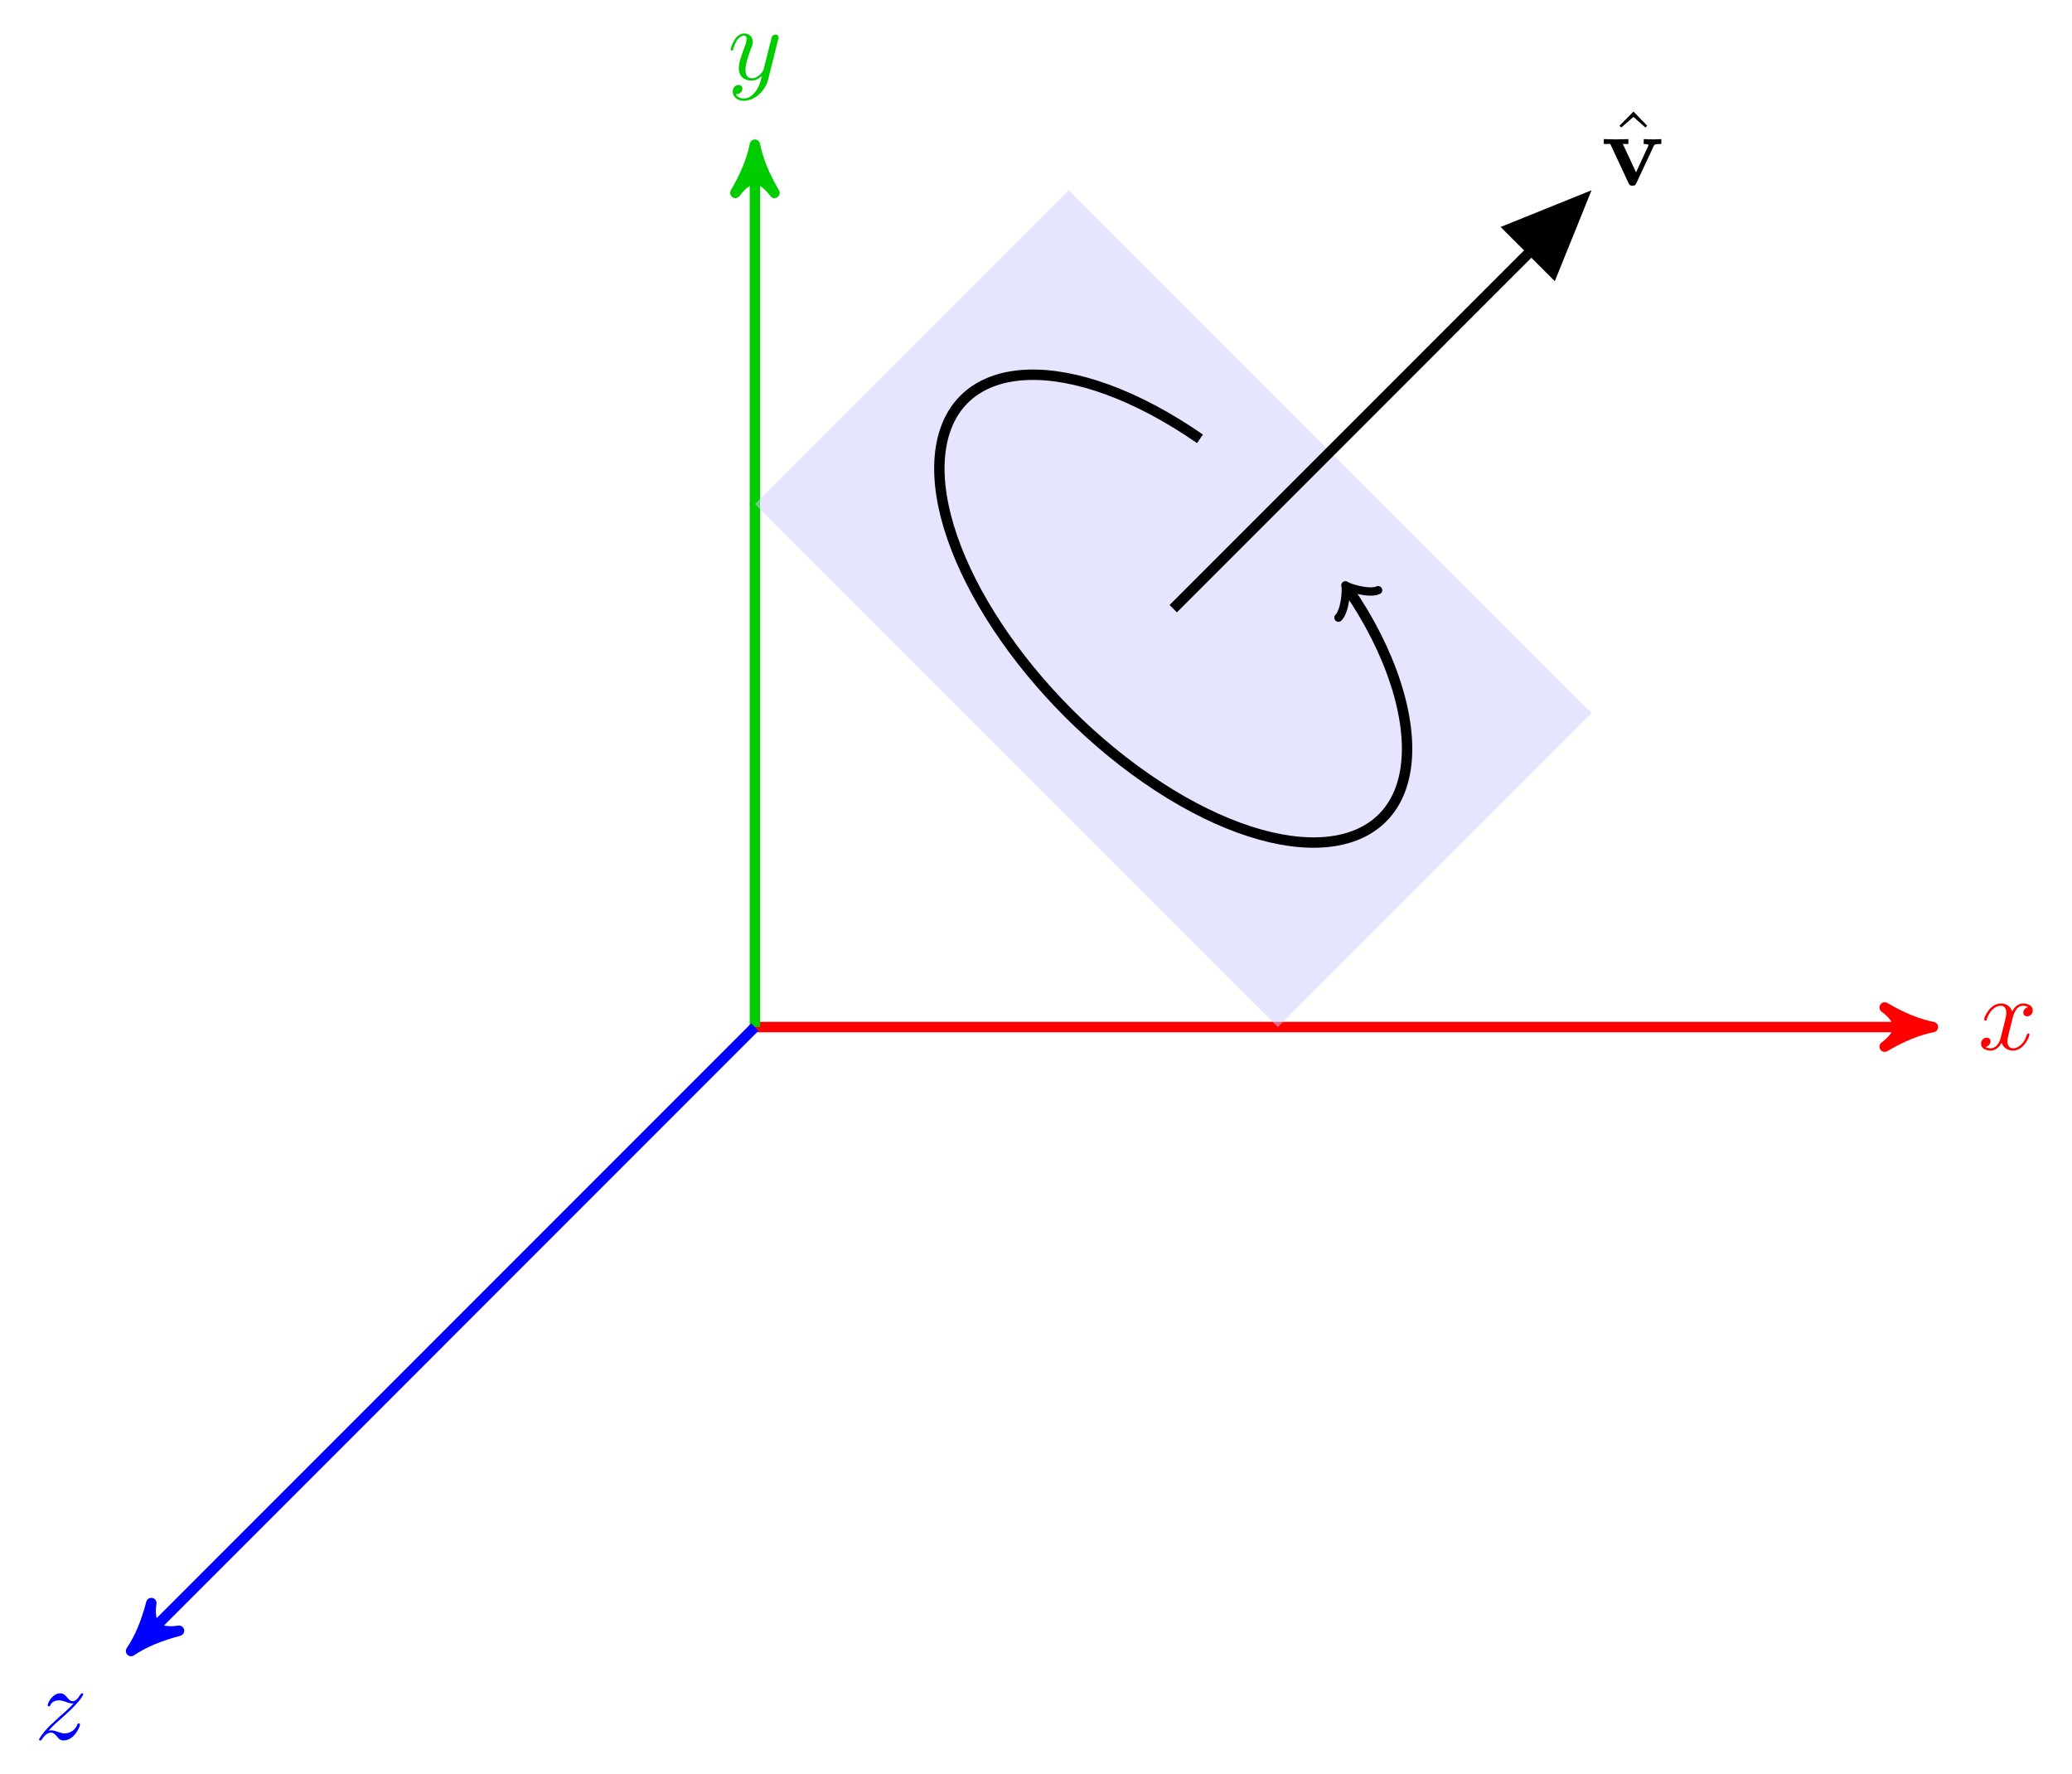
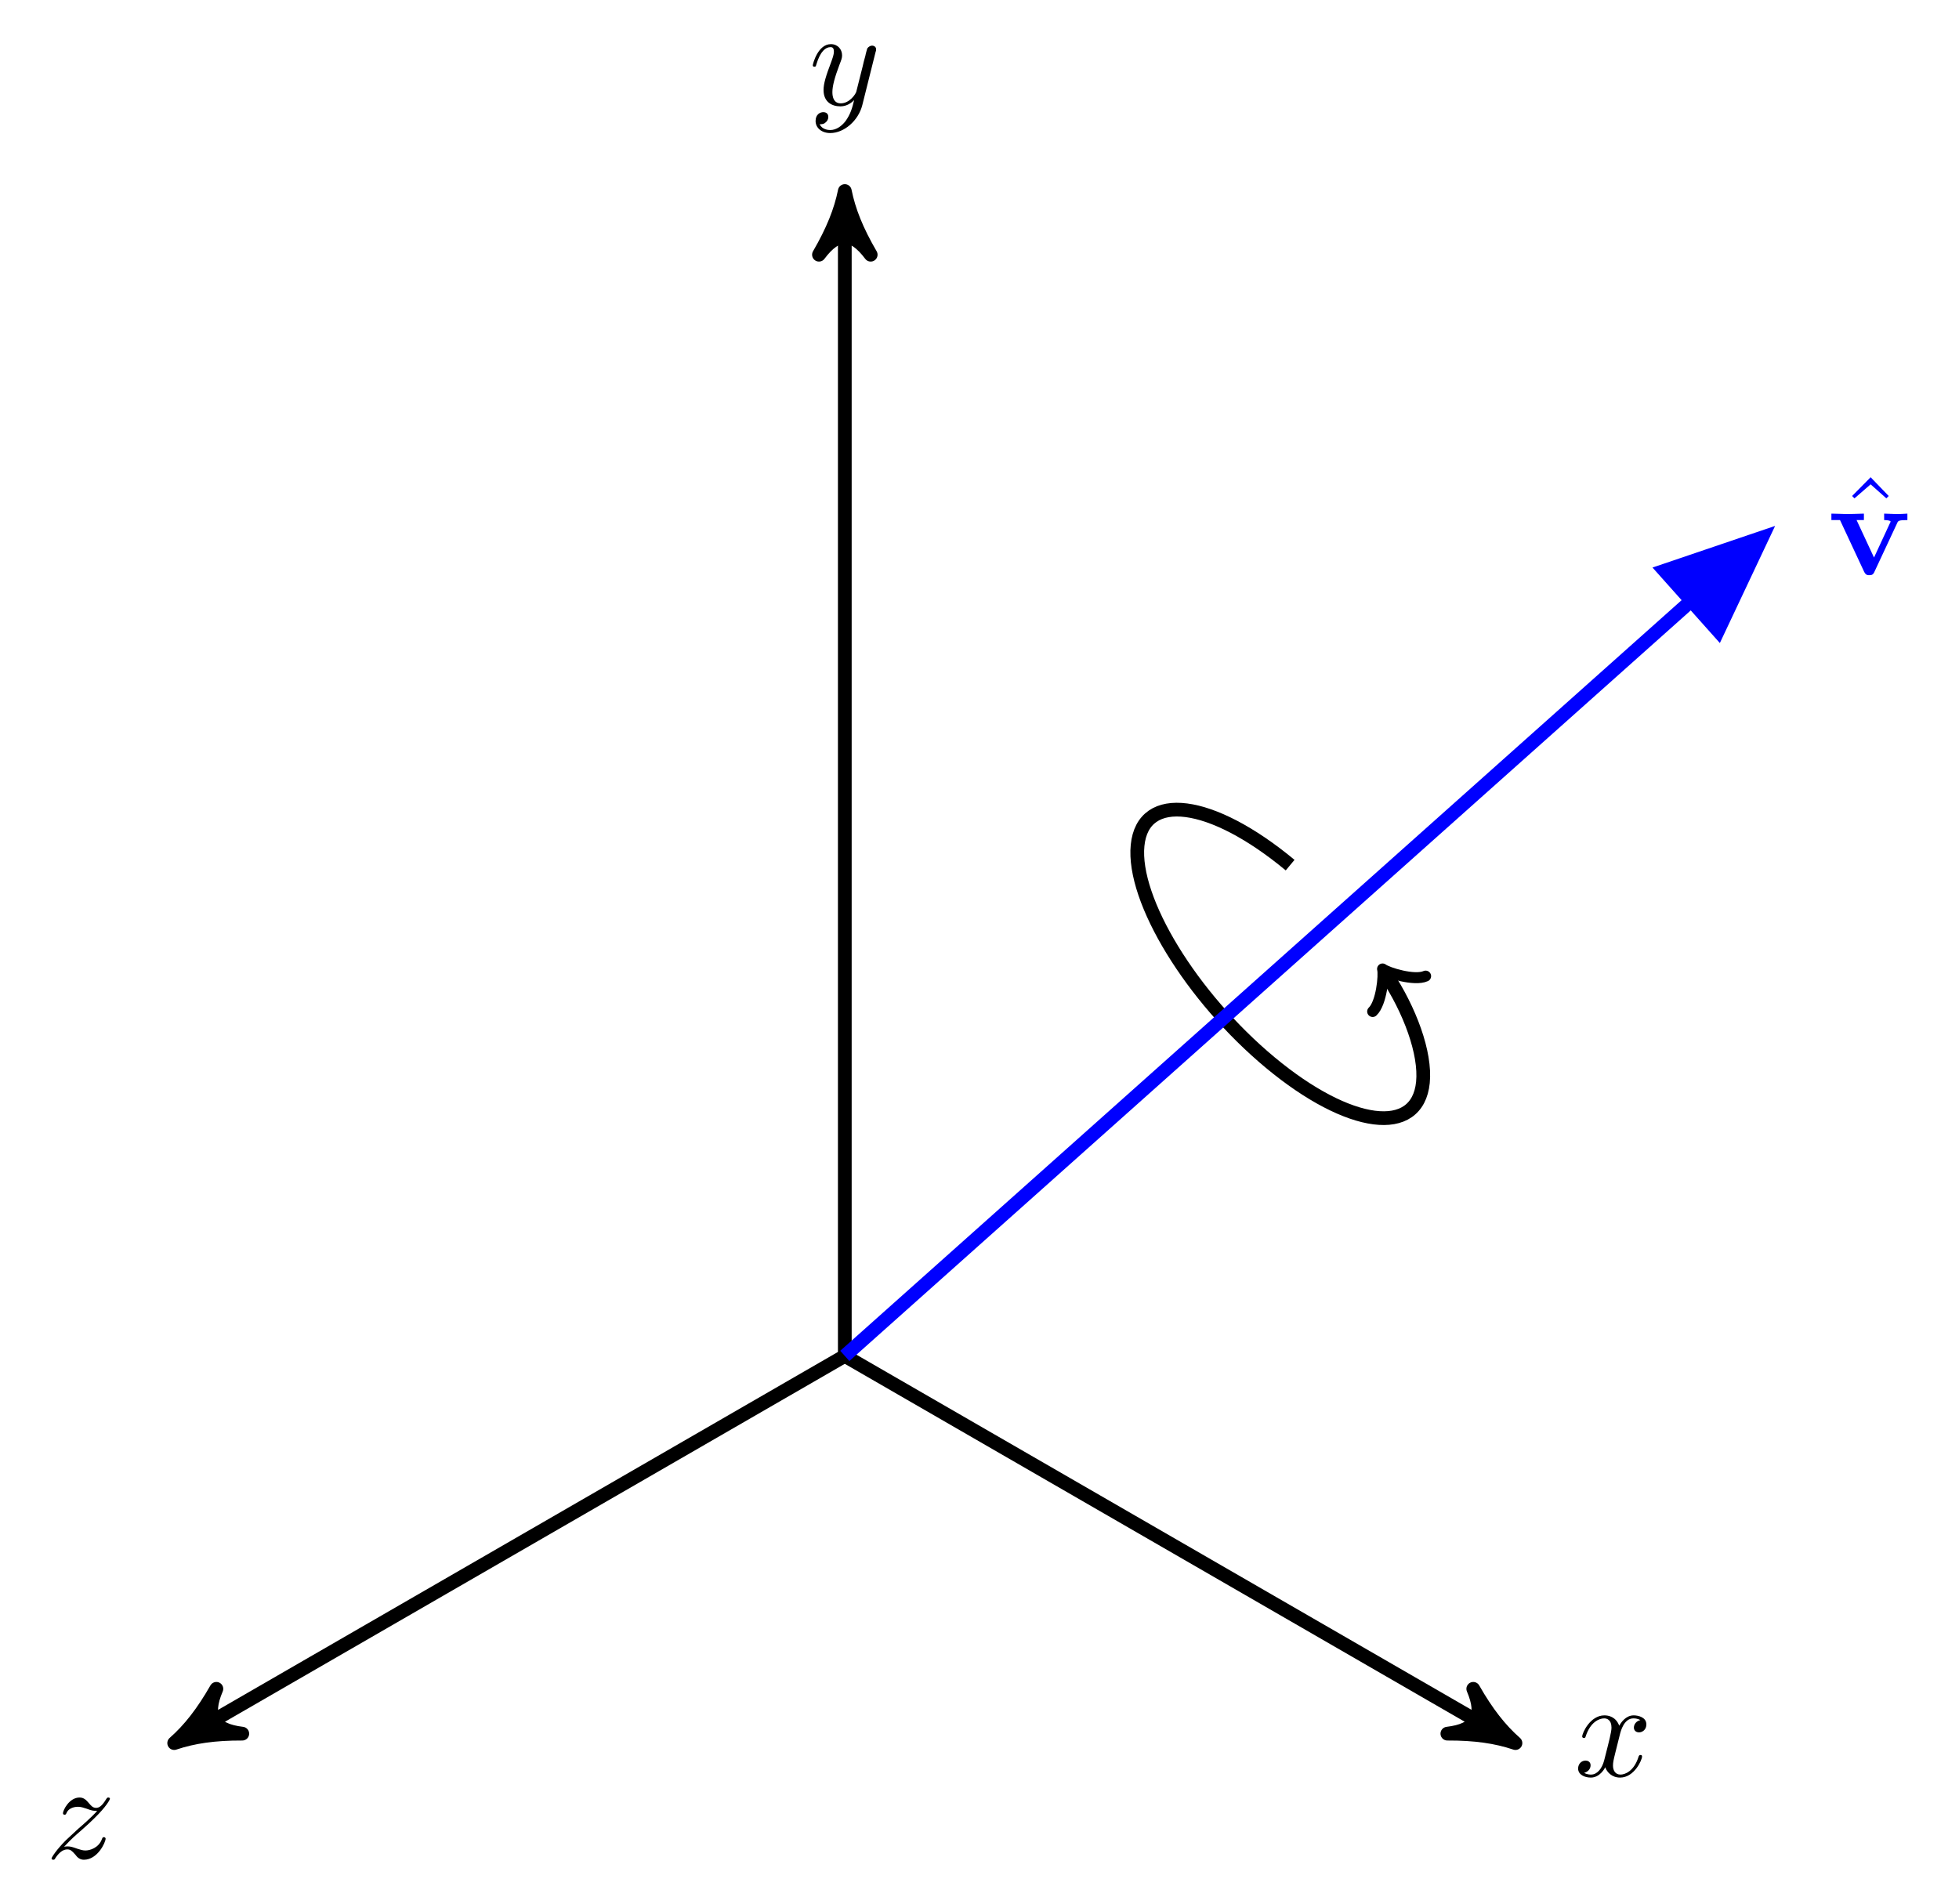
- <svg xmlns="http://www.w3.org/2000/svg" xmlns:xlink="http://www.w3.org/1999/xlink" width="198.558" height="169.962" viewBox="0 0 198.558 169.962">
+ <svg xmlns="http://www.w3.org/2000/svg" xmlns:xlink="http://www.w3.org/1999/xlink" width="142.159" height="138.177" viewBox="0 0 142.159 138.177">
  <defs>
    <g>
      <g id="glyph-0-0">
+         <path d="M 3.328 -3.016 C 3.391 -3.266 3.625 -4.188 4.312 -4.188 C 4.359 -4.188 4.609 -4.188 4.812 -4.062 C 4.531 -4 4.344 -3.766 4.344 -3.516 C 4.344 -3.359 4.453 -3.172 4.719 -3.172 C 4.938 -3.172 5.25 -3.344 5.25 -3.75 C 5.25 -4.266 4.672 -4.406 4.328 -4.406 C 3.75 -4.406 3.406 -3.875 3.281 -3.656 C 3.031 -4.312 2.5 -4.406 2.203 -4.406 C 1.172 -4.406 0.594 -3.125 0.594 -2.875 C 0.594 -2.766 0.703 -2.766 0.719 -2.766 C 0.797 -2.766 0.828 -2.797 0.844 -2.875 C 1.188 -3.938 1.844 -4.188 2.188 -4.188 C 2.375 -4.188 2.719 -4.094 2.719 -3.516 C 2.719 -3.203 2.547 -2.547 2.188 -1.141 C 2.031 -0.531 1.672 -0.109 1.234 -0.109 C 1.172 -0.109 0.953 -0.109 0.734 -0.234 C 0.984 -0.297 1.203 -0.5 1.203 -0.781 C 1.203 -1.047 0.984 -1.125 0.844 -1.125 C 0.531 -1.125 0.297 -0.875 0.297 -0.547 C 0.297 -0.094 0.781 0.109 1.219 0.109 C 1.891 0.109 2.25 -0.594 2.266 -0.641 C 2.391 -0.281 2.75 0.109 3.344 0.109 C 4.375 0.109 4.938 -1.172 4.938 -1.422 C 4.938 -1.531 4.859 -1.531 4.828 -1.531 C 4.734 -1.531 4.719 -1.484 4.688 -1.422 C 4.359 -0.344 3.688 -0.109 3.375 -0.109 C 2.984 -0.109 2.828 -0.422 2.828 -0.766 C 2.828 -0.984 2.875 -1.203 2.984 -1.641 Z M 3.328 -3.016 " />
+       </g>
+       <g id="glyph-0-1">
+         <path d="M 4.844 -3.797 C 4.891 -3.938 4.891 -3.953 4.891 -4.031 C 4.891 -4.203 4.75 -4.297 4.594 -4.297 C 4.5 -4.297 4.344 -4.234 4.25 -4.094 C 4.234 -4.031 4.141 -3.734 4.109 -3.547 C 4.031 -3.297 3.969 -3.016 3.906 -2.75 L 3.453 -0.953 C 3.422 -0.812 2.984 -0.109 2.328 -0.109 C 1.828 -0.109 1.719 -0.547 1.719 -0.922 C 1.719 -1.375 1.891 -2 2.219 -2.875 C 2.375 -3.281 2.422 -3.391 2.422 -3.594 C 2.422 -4.031 2.109 -4.406 1.609 -4.406 C 0.656 -4.406 0.297 -2.953 0.297 -2.875 C 0.297 -2.766 0.391 -2.766 0.406 -2.766 C 0.516 -2.766 0.516 -2.797 0.562 -2.953 C 0.844 -3.891 1.234 -4.188 1.578 -4.188 C 1.656 -4.188 1.828 -4.188 1.828 -3.875 C 1.828 -3.625 1.719 -3.359 1.656 -3.172 C 1.25 -2.109 1.078 -1.547 1.078 -1.078 C 1.078 -0.188 1.703 0.109 2.297 0.109 C 2.688 0.109 3.016 -0.062 3.297 -0.344 C 3.172 0.172 3.047 0.672 2.656 1.203 C 2.391 1.531 2.016 1.828 1.562 1.828 C 1.422 1.828 0.969 1.797 0.797 1.406 C 0.953 1.406 1.094 1.406 1.219 1.281 C 1.328 1.203 1.422 1.062 1.422 0.875 C 1.422 0.562 1.156 0.531 1.062 0.531 C 0.828 0.531 0.5 0.688 0.5 1.172 C 0.5 1.672 0.938 2.047 1.562 2.047 C 2.578 2.047 3.609 1.141 3.891 0.016 Z M 4.844 -3.797 " />
+       </g>
+       <g id="glyph-0-2">
+         <path d="M 1.328 -0.828 C 1.859 -1.406 2.156 -1.656 2.516 -1.969 C 2.516 -1.969 3.125 -2.5 3.484 -2.859 C 4.438 -3.781 4.656 -4.266 4.656 -4.312 C 4.656 -4.406 4.562 -4.406 4.547 -4.406 C 4.469 -4.406 4.453 -4.391 4.391 -4.297 C 4.094 -3.812 3.891 -3.656 3.656 -3.656 C 3.406 -3.656 3.297 -3.812 3.141 -3.984 C 2.953 -4.203 2.781 -4.406 2.453 -4.406 C 1.703 -4.406 1.25 -3.484 1.25 -3.266 C 1.25 -3.219 1.281 -3.156 1.359 -3.156 C 1.453 -3.156 1.469 -3.203 1.5 -3.266 C 1.688 -3.734 2.266 -3.734 2.344 -3.734 C 2.547 -3.734 2.734 -3.672 2.969 -3.594 C 3.375 -3.438 3.484 -3.438 3.734 -3.438 C 3.375 -3.016 2.547 -2.297 2.359 -2.141 L 1.453 -1.297 C 0.781 -0.625 0.422 -0.062 0.422 0.016 C 0.422 0.109 0.531 0.109 0.547 0.109 C 0.625 0.109 0.641 0.094 0.703 -0.016 C 0.938 -0.375 1.234 -0.641 1.562 -0.641 C 1.781 -0.641 1.891 -0.547 2.141 -0.266 C 2.297 -0.047 2.484 0.109 2.766 0.109 C 3.766 0.109 4.344 -1.156 4.344 -1.422 C 4.344 -1.469 4.297 -1.531 4.219 -1.531 C 4.125 -1.531 4.109 -1.469 4.078 -1.391 C 3.844 -0.75 3.203 -0.562 2.875 -0.562 C 2.688 -0.562 2.5 -0.625 2.297 -0.688 C 1.953 -0.812 1.797 -0.859 1.594 -0.859 C 1.578 -0.859 1.422 -0.859 1.328 -0.828 Z M 1.328 -0.828 " />
+       </g>
+       <g id="glyph-1-0">
        <path d="M 2.5 -6.922 L 1.156 -5.562 L 1.328 -5.391 L 2.5 -6.406 L 3.641 -5.391 L 3.812 -5.562 Z M 2.5 -6.922 " />
      </g>
-       <g id="glyph-1-0">
+       <g id="glyph-2-0">
        <path d="M 5.047 -3.75 C 5.109 -3.891 5.141 -3.953 5.781 -3.953 L 5.781 -4.422 C 5.531 -4.406 5.25 -4.391 5 -4.391 C 4.75 -4.391 4.297 -4.422 4.094 -4.422 L 4.094 -3.953 C 4.281 -3.953 4.562 -3.922 4.562 -3.844 C 4.562 -3.844 4.562 -3.812 4.516 -3.734 L 3.359 -1.234 L 2.094 -3.953 L 2.625 -3.953 L 2.625 -4.422 C 2.297 -4.406 1.406 -4.391 1.391 -4.391 C 1.109 -4.391 0.672 -4.422 0.266 -4.422 L 0.266 -3.953 L 0.891 -3.953 L 2.641 -0.203 C 2.766 0.047 2.891 0.047 3.016 0.047 C 3.188 0.047 3.297 0.016 3.391 -0.203 Z M 5.047 -3.75 " />
-       </g>
-       <g id="glyph-2-0">
-         <path d="M 3.328 -3.016 C 3.391 -3.266 3.625 -4.188 4.312 -4.188 C 4.359 -4.188 4.609 -4.188 4.812 -4.062 C 4.531 -4 4.344 -3.766 4.344 -3.516 C 4.344 -3.359 4.453 -3.172 4.719 -3.172 C 4.938 -3.172 5.25 -3.344 5.25 -3.75 C 5.25 -4.266 4.672 -4.406 4.328 -4.406 C 3.75 -4.406 3.406 -3.875 3.281 -3.656 C 3.031 -4.312 2.5 -4.406 2.203 -4.406 C 1.172 -4.406 0.594 -3.125 0.594 -2.875 C 0.594 -2.766 0.703 -2.766 0.719 -2.766 C 0.797 -2.766 0.828 -2.797 0.844 -2.875 C 1.188 -3.938 1.844 -4.188 2.188 -4.188 C 2.375 -4.188 2.719 -4.094 2.719 -3.516 C 2.719 -3.203 2.547 -2.547 2.188 -1.141 C 2.031 -0.531 1.672 -0.109 1.234 -0.109 C 1.172 -0.109 0.953 -0.109 0.734 -0.234 C 0.984 -0.297 1.203 -0.5 1.203 -0.781 C 1.203 -1.047 0.984 -1.125 0.844 -1.125 C 0.531 -1.125 0.297 -0.875 0.297 -0.547 C 0.297 -0.094 0.781 0.109 1.219 0.109 C 1.891 0.109 2.25 -0.594 2.266 -0.641 C 2.391 -0.281 2.75 0.109 3.344 0.109 C 4.375 0.109 4.938 -1.172 4.938 -1.422 C 4.938 -1.531 4.859 -1.531 4.828 -1.531 C 4.734 -1.531 4.719 -1.484 4.688 -1.422 C 4.359 -0.344 3.688 -0.109 3.375 -0.109 C 2.984 -0.109 2.828 -0.422 2.828 -0.766 C 2.828 -0.984 2.875 -1.203 2.984 -1.641 Z M 3.328 -3.016 " />
-       </g>
-       <g id="glyph-2-1">
-         <path d="M 4.844 -3.797 C 4.891 -3.938 4.891 -3.953 4.891 -4.031 C 4.891 -4.203 4.75 -4.297 4.594 -4.297 C 4.5 -4.297 4.344 -4.234 4.25 -4.094 C 4.234 -4.031 4.141 -3.734 4.109 -3.547 C 4.031 -3.297 3.969 -3.016 3.906 -2.75 L 3.453 -0.953 C 3.422 -0.812 2.984 -0.109 2.328 -0.109 C 1.828 -0.109 1.719 -0.547 1.719 -0.922 C 1.719 -1.375 1.891 -2 2.219 -2.875 C 2.375 -3.281 2.422 -3.391 2.422 -3.594 C 2.422 -4.031 2.109 -4.406 1.609 -4.406 C 0.656 -4.406 0.297 -2.953 0.297 -2.875 C 0.297 -2.766 0.391 -2.766 0.406 -2.766 C 0.516 -2.766 0.516 -2.797 0.562 -2.953 C 0.844 -3.891 1.234 -4.188 1.578 -4.188 C 1.656 -4.188 1.828 -4.188 1.828 -3.875 C 1.828 -3.625 1.719 -3.359 1.656 -3.172 C 1.25 -2.109 1.078 -1.547 1.078 -1.078 C 1.078 -0.188 1.703 0.109 2.297 0.109 C 2.688 0.109 3.016 -0.062 3.297 -0.344 C 3.172 0.172 3.047 0.672 2.656 1.203 C 2.391 1.531 2.016 1.828 1.562 1.828 C 1.422 1.828 0.969 1.797 0.797 1.406 C 0.953 1.406 1.094 1.406 1.219 1.281 C 1.328 1.203 1.422 1.062 1.422 0.875 C 1.422 0.562 1.156 0.531 1.062 0.531 C 0.828 0.531 0.5 0.688 0.5 1.172 C 0.5 1.672 0.938 2.047 1.562 2.047 C 2.578 2.047 3.609 1.141 3.891 0.016 Z M 4.844 -3.797 " />
-       </g>
-       <g id="glyph-2-2">
-         <path d="M 1.328 -0.828 C 1.859 -1.406 2.156 -1.656 2.516 -1.969 C 2.516 -1.969 3.125 -2.5 3.484 -2.859 C 4.438 -3.781 4.656 -4.266 4.656 -4.312 C 4.656 -4.406 4.562 -4.406 4.547 -4.406 C 4.469 -4.406 4.453 -4.391 4.391 -4.297 C 4.094 -3.812 3.891 -3.656 3.656 -3.656 C 3.406 -3.656 3.297 -3.812 3.141 -3.984 C 2.953 -4.203 2.781 -4.406 2.453 -4.406 C 1.703 -4.406 1.25 -3.484 1.25 -3.266 C 1.25 -3.219 1.281 -3.156 1.359 -3.156 C 1.453 -3.156 1.469 -3.203 1.5 -3.266 C 1.688 -3.734 2.266 -3.734 2.344 -3.734 C 2.547 -3.734 2.734 -3.672 2.969 -3.594 C 3.375 -3.438 3.484 -3.438 3.734 -3.438 C 3.375 -3.016 2.547 -2.297 2.359 -2.141 L 1.453 -1.297 C 0.781 -0.625 0.422 -0.062 0.422 0.016 C 0.422 0.109 0.531 0.109 0.547 0.109 C 0.625 0.109 0.641 0.094 0.703 -0.016 C 0.938 -0.375 1.234 -0.641 1.562 -0.641 C 1.781 -0.641 1.891 -0.547 2.141 -0.266 C 2.297 -0.047 2.484 0.109 2.766 0.109 C 3.766 0.109 4.344 -1.156 4.344 -1.422 C 4.344 -1.469 4.297 -1.531 4.219 -1.531 C 4.125 -1.531 4.109 -1.469 4.078 -1.391 C 3.844 -0.75 3.203 -0.562 2.875 -0.562 C 2.688 -0.562 2.5 -0.625 2.297 -0.688 C 1.953 -0.812 1.797 -0.859 1.594 -0.859 C 1.578 -0.859 1.422 -0.859 1.328 -0.828 Z M 1.328 -0.828 " />
      </g>
    </g>
    <clipPath id="clip-0">
-       <path clip-rule="nonzero" d="M 0 84 L 87 84 L 87 169.961 L 0 169.961 Z M 0 84 " />
+       <path clip-rule="nonzero" d="M 47 84 L 124 84 L 124 138.176 L 47 138.176 Z M 47 84 " />
+     </clipPath>
+     <clipPath id="clip-1">
+       <path clip-rule="nonzero" d="M 0 84 L 76 84 L 76 138.176 L 0 138.176 Z M 0 84 " />
    </clipPath>
  </defs>
+   <g clip-path="url(#clip-0)">
+     <path fill="none" stroke-width="0.996" stroke-linecap="butt" stroke-linejoin="miter" stroke="rgb(0%, 0%, 0%)" stroke-opacity="1" stroke-miterlimit="10" d="M -0.001 0.002 L 47.667 -27.522 " transform="matrix(1, 0, 0, -1, 61.306, 98.404)" />
+   </g>
+   <path fill-rule="nonzero" fill="rgb(0%, 0%, 0%)" fill-opacity="1" stroke-width="0.996" stroke-linecap="butt" stroke-linejoin="round" stroke="rgb(0%, 0%, 0%)" stroke-opacity="1" stroke-miterlimit="10" d="M 1.155 0.001 C -0.289 0.291 -1.736 0.868 -3.466 1.88 C -1.734 0.575 -1.732 -0.578 -3.467 -1.877 C -1.732 -0.867 -0.287 -0.29 1.155 0.001 Z M 1.155 0.001 " transform="matrix(0.86601, 0.49998, 0.49998, -0.86601, 108.972, 125.9239)" />
  <g fill="rgb(0%, 0%, 0%)" fill-opacity="1">
-     <use xlink:href="#glyph-0-0" x="154.035" y="17.608" />
+     <use xlink:href="#glyph-0-0" x="114.222" y="128.895" />
  </g>
+   <path fill="none" stroke-width="0.996" stroke-linecap="butt" stroke-linejoin="miter" stroke="rgb(0%, 0%, 0%)" stroke-opacity="1" stroke-miterlimit="10" d="M -0.001 0.002 L -0.001 83.388 " transform="matrix(1, 0, 0, -1, 61.306, 98.404)" />
+   <path fill-rule="nonzero" fill="rgb(0%, 0%, 0%)" fill-opacity="1" stroke-width="0.996" stroke-linecap="butt" stroke-linejoin="round" stroke="rgb(0%, 0%, 0%)" stroke-opacity="1" stroke-miterlimit="10" d="M 1.154 0.001 C -0.287 0.29 -1.733 0.869 -3.467 1.876 C -1.733 0.579 -1.733 -0.577 -3.467 -1.878 C -1.733 -0.866 -0.287 -0.288 1.154 0.001 Z M 1.154 0.001 " transform="matrix(0, -1, -1, 0, 61.306, 15.0174)" />
  <g fill="rgb(0%, 0%, 0%)" fill-opacity="1">
-     <use xlink:href="#glyph-1-0" x="153.422" y="17.747" />
+     <use xlink:href="#glyph-0-1" x="58.685" y="7.609" />
  </g>
-   <path fill="none" stroke-width="0.996" stroke-linecap="butt" stroke-linejoin="miter" stroke="rgb(100%, 0%, 0%)" stroke-opacity="1" stroke-miterlimit="10" d="M -0.001 0.001 L 111.733 0.001 " transform="matrix(1, 0, 0, -1, 72.341, 98.403)" />
-   <path fill-rule="nonzero" fill="rgb(100%, 0%, 0%)" fill-opacity="1" stroke-width="0.996" stroke-linecap="butt" stroke-linejoin="round" stroke="rgb(100%, 0%, 0%)" stroke-opacity="1" stroke-miterlimit="10" d="M 1.156 0.001 C -0.289 0.29 -1.735 0.868 -3.469 1.88 C -1.735 0.579 -1.735 -0.577 -3.469 -1.878 C -1.735 -0.867 -0.289 -0.288 1.156 0.001 Z M 1.156 0.001 " transform="matrix(1, 0, 0, -1, 184.0744, 98.403)" />
-   <g fill="rgb(100%, 0%, 0%)" fill-opacity="1">
-     <use xlink:href="#glyph-2-0" x="189.544" y="100.548" />
+   <g clip-path="url(#clip-1)">
+     <path fill="none" stroke-width="0.996" stroke-linecap="butt" stroke-linejoin="miter" stroke="rgb(0%, 0%, 0%)" stroke-opacity="1" stroke-miterlimit="10" d="M -0.001 0.002 L -47.665 -27.522 " transform="matrix(1, 0, 0, -1, 61.306, 98.404)" />
  </g>
-   <path fill="none" stroke-width="0.996" stroke-linecap="butt" stroke-linejoin="miter" stroke="rgb(0%, 79.999%, 0%)" stroke-opacity="1" stroke-miterlimit="10" d="M -0.001 0.001 L -0.001 83.387 " transform="matrix(1, 0, 0, -1, 72.341, 98.403)" />
-   <path fill-rule="nonzero" fill="rgb(0%, 79.999%, 0%)" fill-opacity="1" stroke-width="0.996" stroke-linecap="butt" stroke-linejoin="round" stroke="rgb(0%, 79.999%, 0%)" stroke-opacity="1" stroke-miterlimit="10" d="M 1.157 0.001 C -0.288 0.29 -1.734 0.868 -3.468 1.876 C -1.734 0.579 -1.734 -0.577 -3.468 -1.878 C -1.734 -0.866 -0.288 -0.288 1.157 0.001 Z M 1.157 0.001 " transform="matrix(0, -1, -1, 0, 72.341, 15.0164)" />
-   <g fill="rgb(0%, 79.999%, 0%)" fill-opacity="1">
-     <use xlink:href="#glyph-2-1" x="69.72" y="7.609" />
+   <path fill-rule="nonzero" fill="rgb(0%, 0%, 0%)" fill-opacity="1" stroke-width="0.996" stroke-linecap="butt" stroke-linejoin="round" stroke="rgb(0%, 0%, 0%)" stroke-opacity="1" stroke-miterlimit="10" d="M 1.154 -0.001 C -0.289 0.291 -1.733 0.867 -3.468 1.878 C -1.733 0.578 -1.732 -0.577 -3.467 -1.88 C -1.734 -0.869 -0.29 -0.29 1.154 -0.001 Z M 1.154 -0.001 " transform="matrix(-0.86601, 0.49998, 0.49998, 0.86601, 13.64, 125.9239)" />
+   <g fill="rgb(0%, 0%, 0%)" fill-opacity="1">
+     <use xlink:href="#glyph-0-2" x="3.32" y="134.857" />
  </g>
-   <g clip-path="url(#clip-0)">
-     <path fill="none" stroke-width="0.996" stroke-linecap="butt" stroke-linejoin="miter" stroke="rgb(0%, 0%, 100%)" stroke-opacity="1" stroke-miterlimit="10" d="M -0.001 0.001 L -58.962 -58.964 " transform="matrix(1, 0, 0, -1, 72.341, 98.403)" />
+   <path fill="none" stroke-width="0.996" stroke-linecap="butt" stroke-linejoin="miter" stroke="rgb(0%, 0%, 0%)" stroke-opacity="1" stroke-miterlimit="10" d="M 32.315 35.619 C 26.596 40.369 21.639 41.009 21.245 37.052 C 20.85 33.092 25.167 26.033 30.881 21.283 C 36.6 16.533 41.557 15.892 41.952 19.853 C 42.163 21.97 41.01 25.103 39.264 27.72 " transform="matrix(1, 0, 0, -1, 61.306, 98.404)" />
+   <path fill="none" stroke-width="0.797" stroke-linecap="round" stroke-linejoin="round" stroke="rgb(0%, 0%, 0%)" stroke-opacity="1" stroke-miterlimit="10" d="M -1.734 2.31 C -1.589 1.443 0 0.143 0.434 -0.001 C 0.001 -0.144 -1.59 -1.444 -1.732 -2.312 " transform="matrix(-0.55504, -0.83176, -0.83176, 0.55504, 100.5686, 70.68218)" />
+   <path fill="none" stroke-width="0.996" stroke-linecap="butt" stroke-linejoin="miter" stroke="rgb(0%, 0%, 100%)" stroke-opacity="1" stroke-miterlimit="10" d="M -0.001 0.002 L 66.28 59.138 " transform="matrix(1, 0, 0, -1, 61.306, 98.404)" />
+   <path fill-rule="nonzero" fill="rgb(0%, 0%, 100%)" fill-opacity="1" stroke-width="0.996" stroke-linecap="butt" stroke-linejoin="miter" stroke="rgb(0%, 0%, 100%)" stroke-opacity="1" stroke-miterlimit="10" d="M -6.505 2.919 L 0.373 0.001 L -6.505 -2.919 Z M -6.505 2.919 " transform="matrix(0.74611, -0.66573, -0.66573, -0.74611, 127.5858, 39.2647)" />
+   <g fill="rgb(0%, 0%, 100%)" fill-opacity="1">
+     <use xlink:href="#glyph-1-0" x="133.246" y="41.557" />
  </g>
-   <path fill-rule="nonzero" fill="rgb(0%, 0%, 100%)" fill-opacity="1" stroke-width="0.996" stroke-linecap="butt" stroke-linejoin="round" stroke="rgb(0%, 0%, 100%)" stroke-opacity="1" stroke-miterlimit="10" d="M 1.157 -0.001 C -0.287 0.289 -1.732 0.866 -3.467 1.877 C -1.732 0.579 -1.735 -0.579 -3.467 -1.88 C -1.735 -0.866 -0.29 -0.289 1.157 -0.001 Z M 1.157 -0.001 " transform="matrix(-0.7071, 0.7071, 0.7071, 0.7071, 13.37771, 157.3663)" />
  <g fill="rgb(0%, 0%, 100%)" fill-opacity="1">
-     <use xlink:href="#glyph-2-2" x="3.32" y="166.642" />
+     <use xlink:href="#glyph-2-0" x="132.633" y="41.696" />
  </g>
-   <path fill-rule="nonzero" fill="rgb(79.999%, 79.999%, 100%)" fill-opacity="0.5" d="M 72.34 48.293 L 122.453 98.402 L 152.52 68.336 L 102.406 18.227 " />
-   <path fill="none" stroke-width="0.996" stroke-linecap="butt" stroke-linejoin="miter" stroke="rgb(0%, 0%, 0%)" stroke-opacity="1" stroke-miterlimit="10" d="M 42.651 56.36 C 30.354 64.872 19.241 64.485 17.827 55.497 C 16.409 46.508 25.229 32.325 37.526 23.817 C 49.823 15.305 60.936 15.692 62.35 24.68 C 63.108 29.489 60.917 36.071 56.835 41.965 " transform="matrix(1, 0, 0, -1, 72.341, 98.403)" />
-   <path fill="none" stroke-width="0.797" stroke-linecap="round" stroke-linejoin="round" stroke="rgb(0%, 0%, 0%)" stroke-opacity="1" stroke-miterlimit="10" d="M -1.732 2.311 C -1.591 1.444 -0.001 0.144 0.435 -0.001 C -0.002 -0.145 -1.591 -1.445 -1.733 -2.311 " transform="matrix(-0.56903, -0.82224, -0.82224, 0.56903, 129.1762, 56.4364)" />
-   <path fill="none" stroke-width="0.996" stroke-linecap="butt" stroke-linejoin="miter" stroke="rgb(0%, 0%, 0%)" stroke-opacity="1" stroke-miterlimit="10" d="M 40.089 40.087 L 79.011 79.012 " transform="matrix(1, 0, 0, -1, 72.341, 98.403)" />
-   <path fill-rule="nonzero" fill="rgb(0%, 0%, 0%)" fill-opacity="1" stroke-width="0.996" stroke-linecap="butt" stroke-linejoin="miter" stroke="rgb(0%, 0%, 0%)" stroke-opacity="1" stroke-miterlimit="10" d="M -6.504 2.921 L 0.373 -0.001 L -6.504 -2.918 Z M -6.504 2.921 " transform="matrix(0.7071, -0.7071, -0.7071, -0.7071, 151.3521, 19.39194)" />
</svg>
